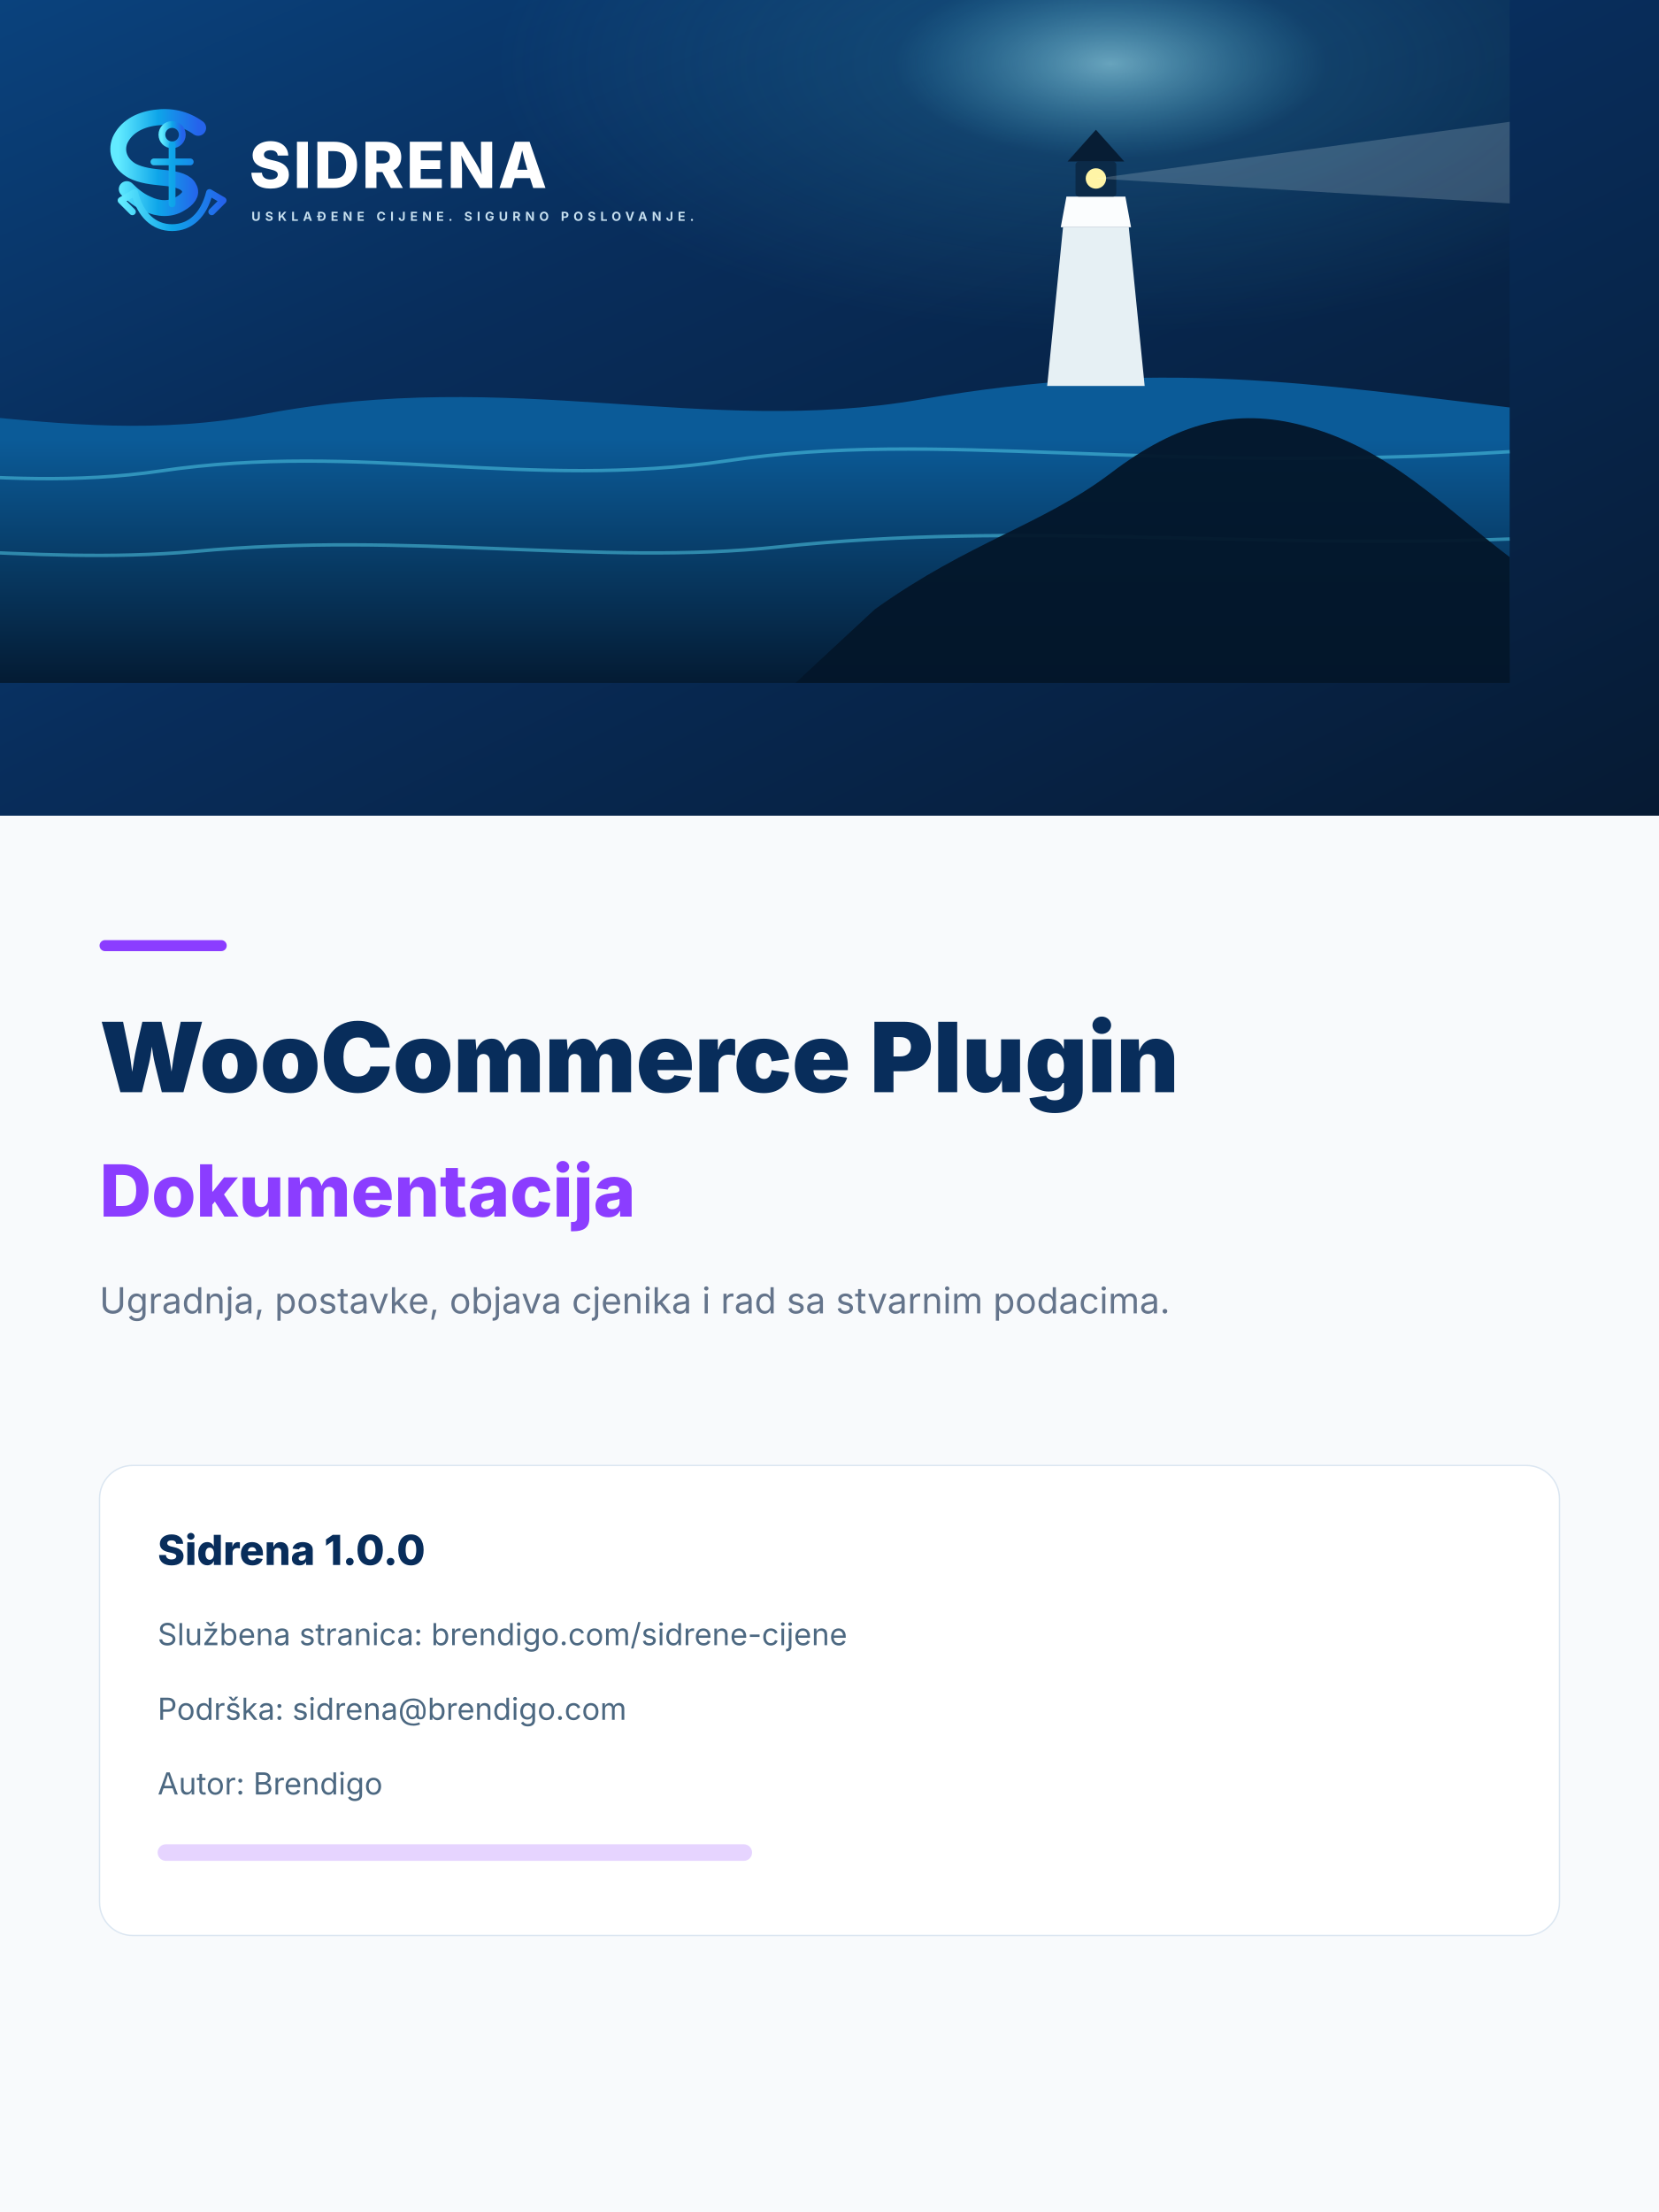
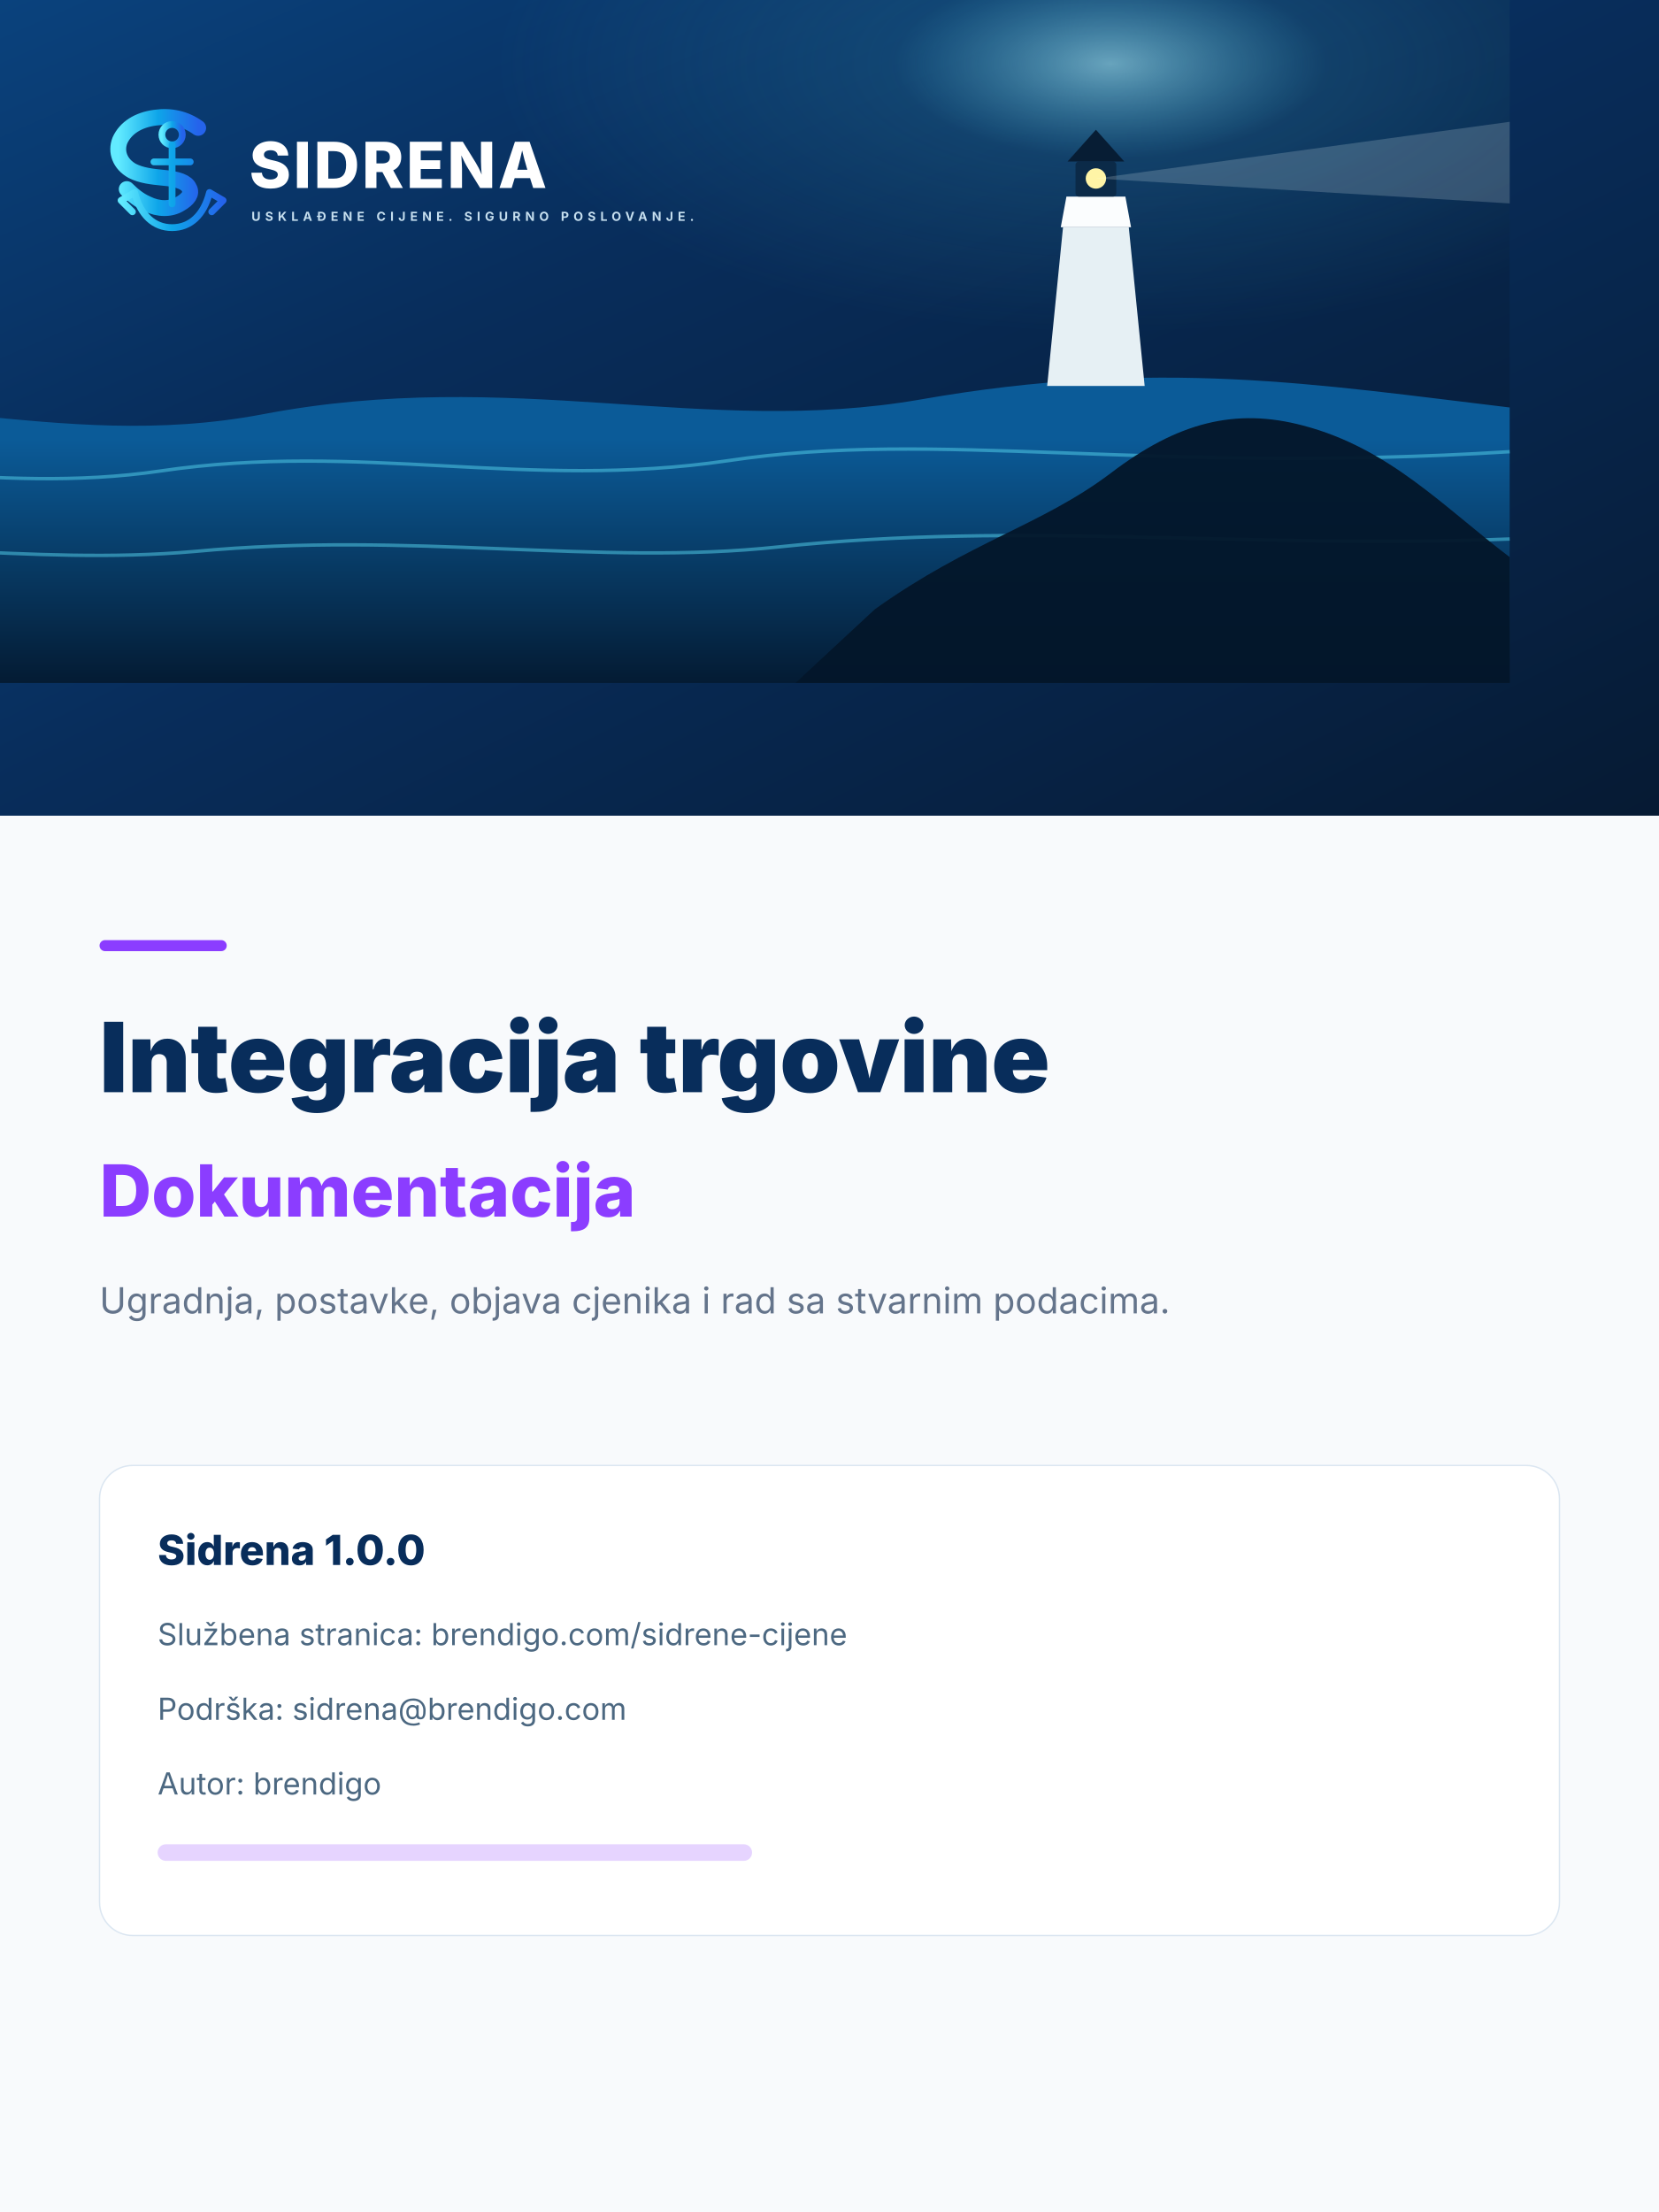
<svg xmlns="http://www.w3.org/2000/svg" viewBox="0 0 1200 1600" role="img" aria-labelledby="t">
  <defs>
    <linearGradient id="sky" x1="0" y1="0" x2="1" y2="1">
      <stop stop-color="#0B4C8D" />
      <stop offset=".48" stop-color="#082D5B" />
      <stop offset="1" stop-color="#061A33" />
    </linearGradient>
    <linearGradient id="sea" x1="0" y1=".2" x2="0" y2="1">
      <stop stop-color="#0B5B98" />
      <stop offset="1" stop-color="#041B33" />
    </linearGradient>
    <linearGradient id="cyan" x1="0" y1="0" x2="1" y2="0">
      <stop stop-color="#62EBFF" />
      <stop offset=".5" stop-color="#0EA5E9" />
      <stop offset="1" stop-color="#2563EB" />
    </linearGradient>
    <radialGradient id="glow" cx=".78" cy=".22" r=".34">
      <stop stop-color="#A8F3FF" stop-opacity=".6" />
      <stop offset=".35" stop-color="#4CCBEA" stop-opacity=".14" />
      <stop offset="1" stop-color="#4CCBEA" stop-opacity="0" />
    </radialGradient>
  </defs>
  <rect width="1200" height="1600" fill="#F8FAFC" />
  <rect width="1200" height="590" fill="url(#sky)" />
  <g transform="translate(-220 -80) scale(.82)">
    <rect width="1600" height="700" fill="url(#sky)" />
    <rect width="1600" height="700" fill="url(#glow)" />
    <path d="M0 470c168-42 315 28 500-7 220-42 390 20 580-13 210-37 352-13 520 7v243H0z" fill="url(#sea)" />
    <g opacity=".52" fill="none" stroke="#53CFE9" stroke-width="3">
      <path d="M0 520c130-26 260 15 410-7 176-26 323 17 500-9 186-28 370 12 690-8" />
      <path d="M0 588c160-20 292 9 440-4 190-18 357 13 515-4 218-23 410 2 645-7" />
    </g>
    <path d="M1040 635c84-60 147-74 208-120 59-45 110-58 170-42 76 20 124 72 182 116v111H970z" fill="#03162A" opacity=".95" />
    <path d="M1192 438h86l-14-140h-58z" fill="#E6F0F4" />
    <path d="M1204 298h62l-5-27h-52z" fill="#FBFDFE" />
    <rect x="1217" y="240" width="36" height="31" rx="3" fill="#0B2A48" />
    <path d="M1210 240h50l-25-28z" fill="#071D34" />
    <circle cx="1235" cy="255" r="9" fill="#FFF4A6" />
    <path d="M1235 255L1600 205v72z" fill="#F4FFFF" opacity=".18" />
  </g>
  <g transform="translate(72 72) scale(0.82)">
    <g fill="none" stroke="url(#cyan)" stroke-linecap="round" stroke-linejoin="round">
      <path d="M87 25c-11-8-24-11-38-9-15 2-26 9-31 20-4 10 0 21 11 27 8 4 17 5 27 6 13 1 21 4 23 9 3 5-1 10-8 14-8 5-19 5-29 0-7-3-13-8-18-13" stroke-width="14" />
      <circle cx="64" cy="31" r="9" stroke-width="6" />
      <path d="M64 40v52M48 55h32M31 82c5 20 17 31 33 31s28-11 33-31M31 82l-12 7 10 10m68-17 12 7-10 10" stroke-width="6" />
    </g>
    <text x="132" y="78" fill="#fff" font-family="Inter,Segoe UI,Arial,sans-serif" font-size="56" font-weight="800" letter-spacing="2">SIDRENA</text>
    <text x="134" y="107" fill="#C6DFEF" font-family="Inter,Segoe UI,Arial,sans-serif" font-size="11" font-weight="700" letter-spacing="4">USKLAĐENE CIJENE. SIGURNO POSLOVANJE.</text>
  </g>
  <rect x="72" y="680" width="92" height="8" rx="4" fill="#8B3DFF" />
-   <text x="72" y="790" fill="#082D5B" font-family="Inter,Segoe UI,Arial,sans-serif" font-size="70" font-weight="850">WooCommerce Plugin</text>
+   <text x="72" y="790" fill="#082D5B" font-family="Inter,Segoe UI,Arial,sans-serif" font-size="70" font-weight="850">Integracija trgovine</text>
  <text x="72" y="880" fill="#8B3DFF" font-family="Inter,Segoe UI,Arial,sans-serif" font-size="52" font-weight="800">Dokumentacija</text>
  <text x="72" y="950" fill="#64748B" font-family="Inter,Segoe UI,Arial,sans-serif" font-size="26">Ugradnja, postavke, objava cjenika i rad sa stvarnim podacima.</text>
  <g transform="translate(72 1060)" font-family="Inter,Segoe UI,Arial,sans-serif">
    <rect width="1056" height="340" rx="24" fill="#fff" stroke="#DBE6F1" />
    <text x="42" y="72" fill="#082D5B" font-size="30" font-weight="800">Sidrena 1.0.0</text>
    <text x="42" y="130" fill="#4C6881" font-size="22">Službena stranica: brendigo.com/sidrene-cijene</text>
    <text x="42" y="184" fill="#4C6881" font-size="22">Podrška: sidrena@brendigo.com</text>
-     <text x="42" y="238" fill="#4C6881" font-size="22">Autor: Brendigo</text>
+     <text x="42" y="238" fill="#4C6881" font-size="22">Autor: brendigo</text>
    <rect x="42" y="274" width="430" height="12" rx="6" fill="#8B3DFF" opacity=".22" />
  </g>
</svg>
